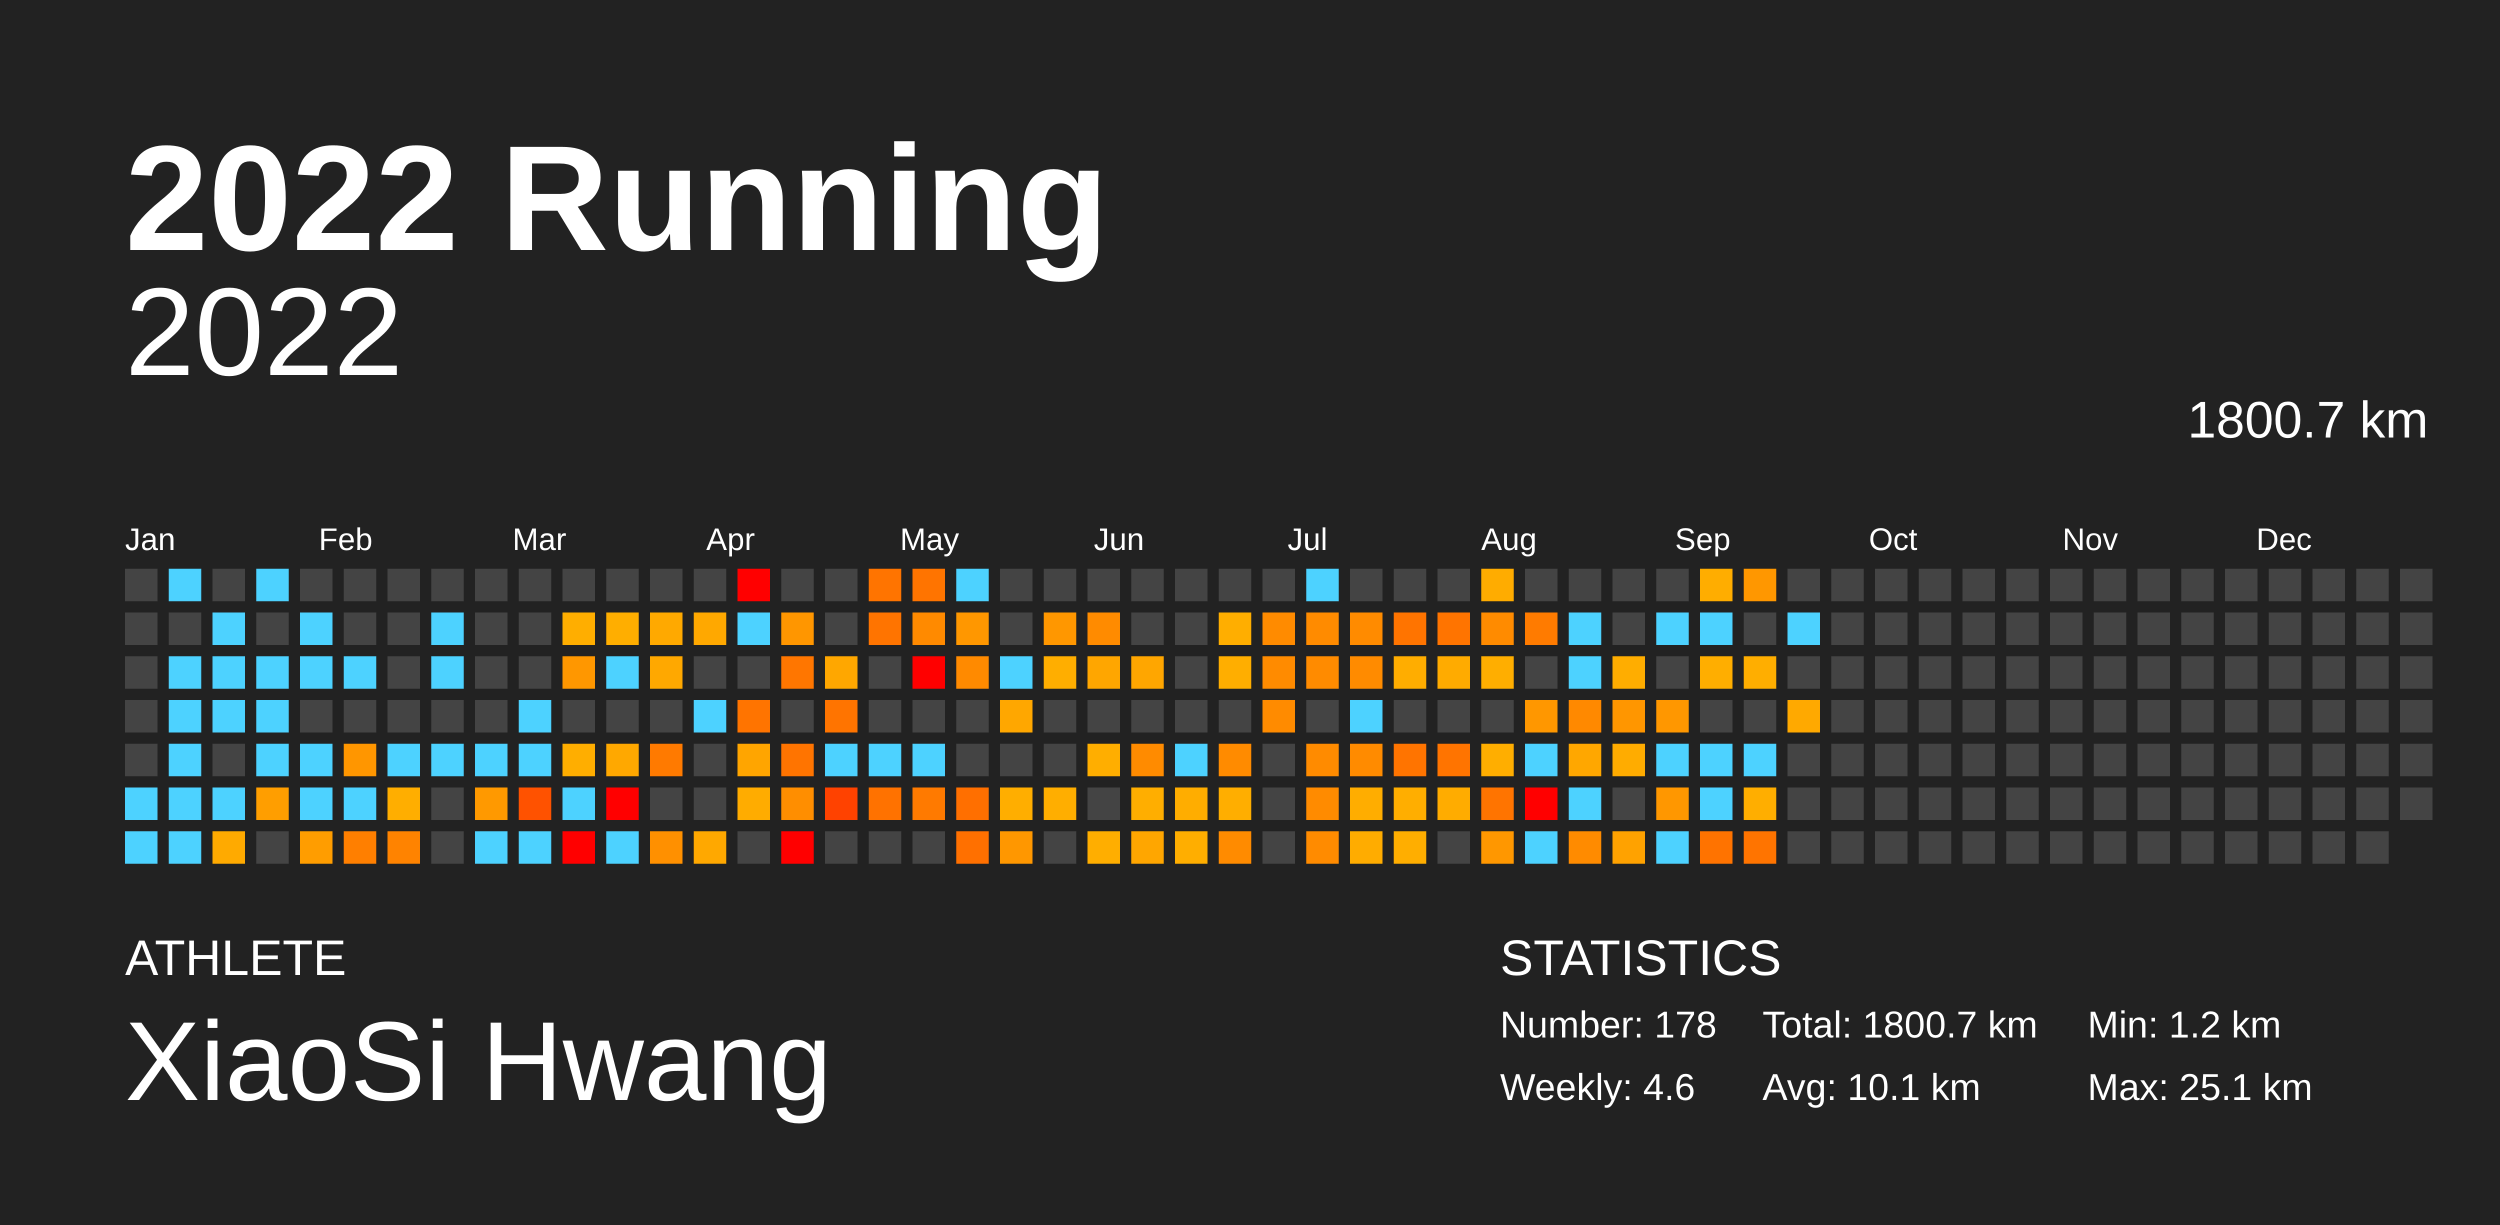
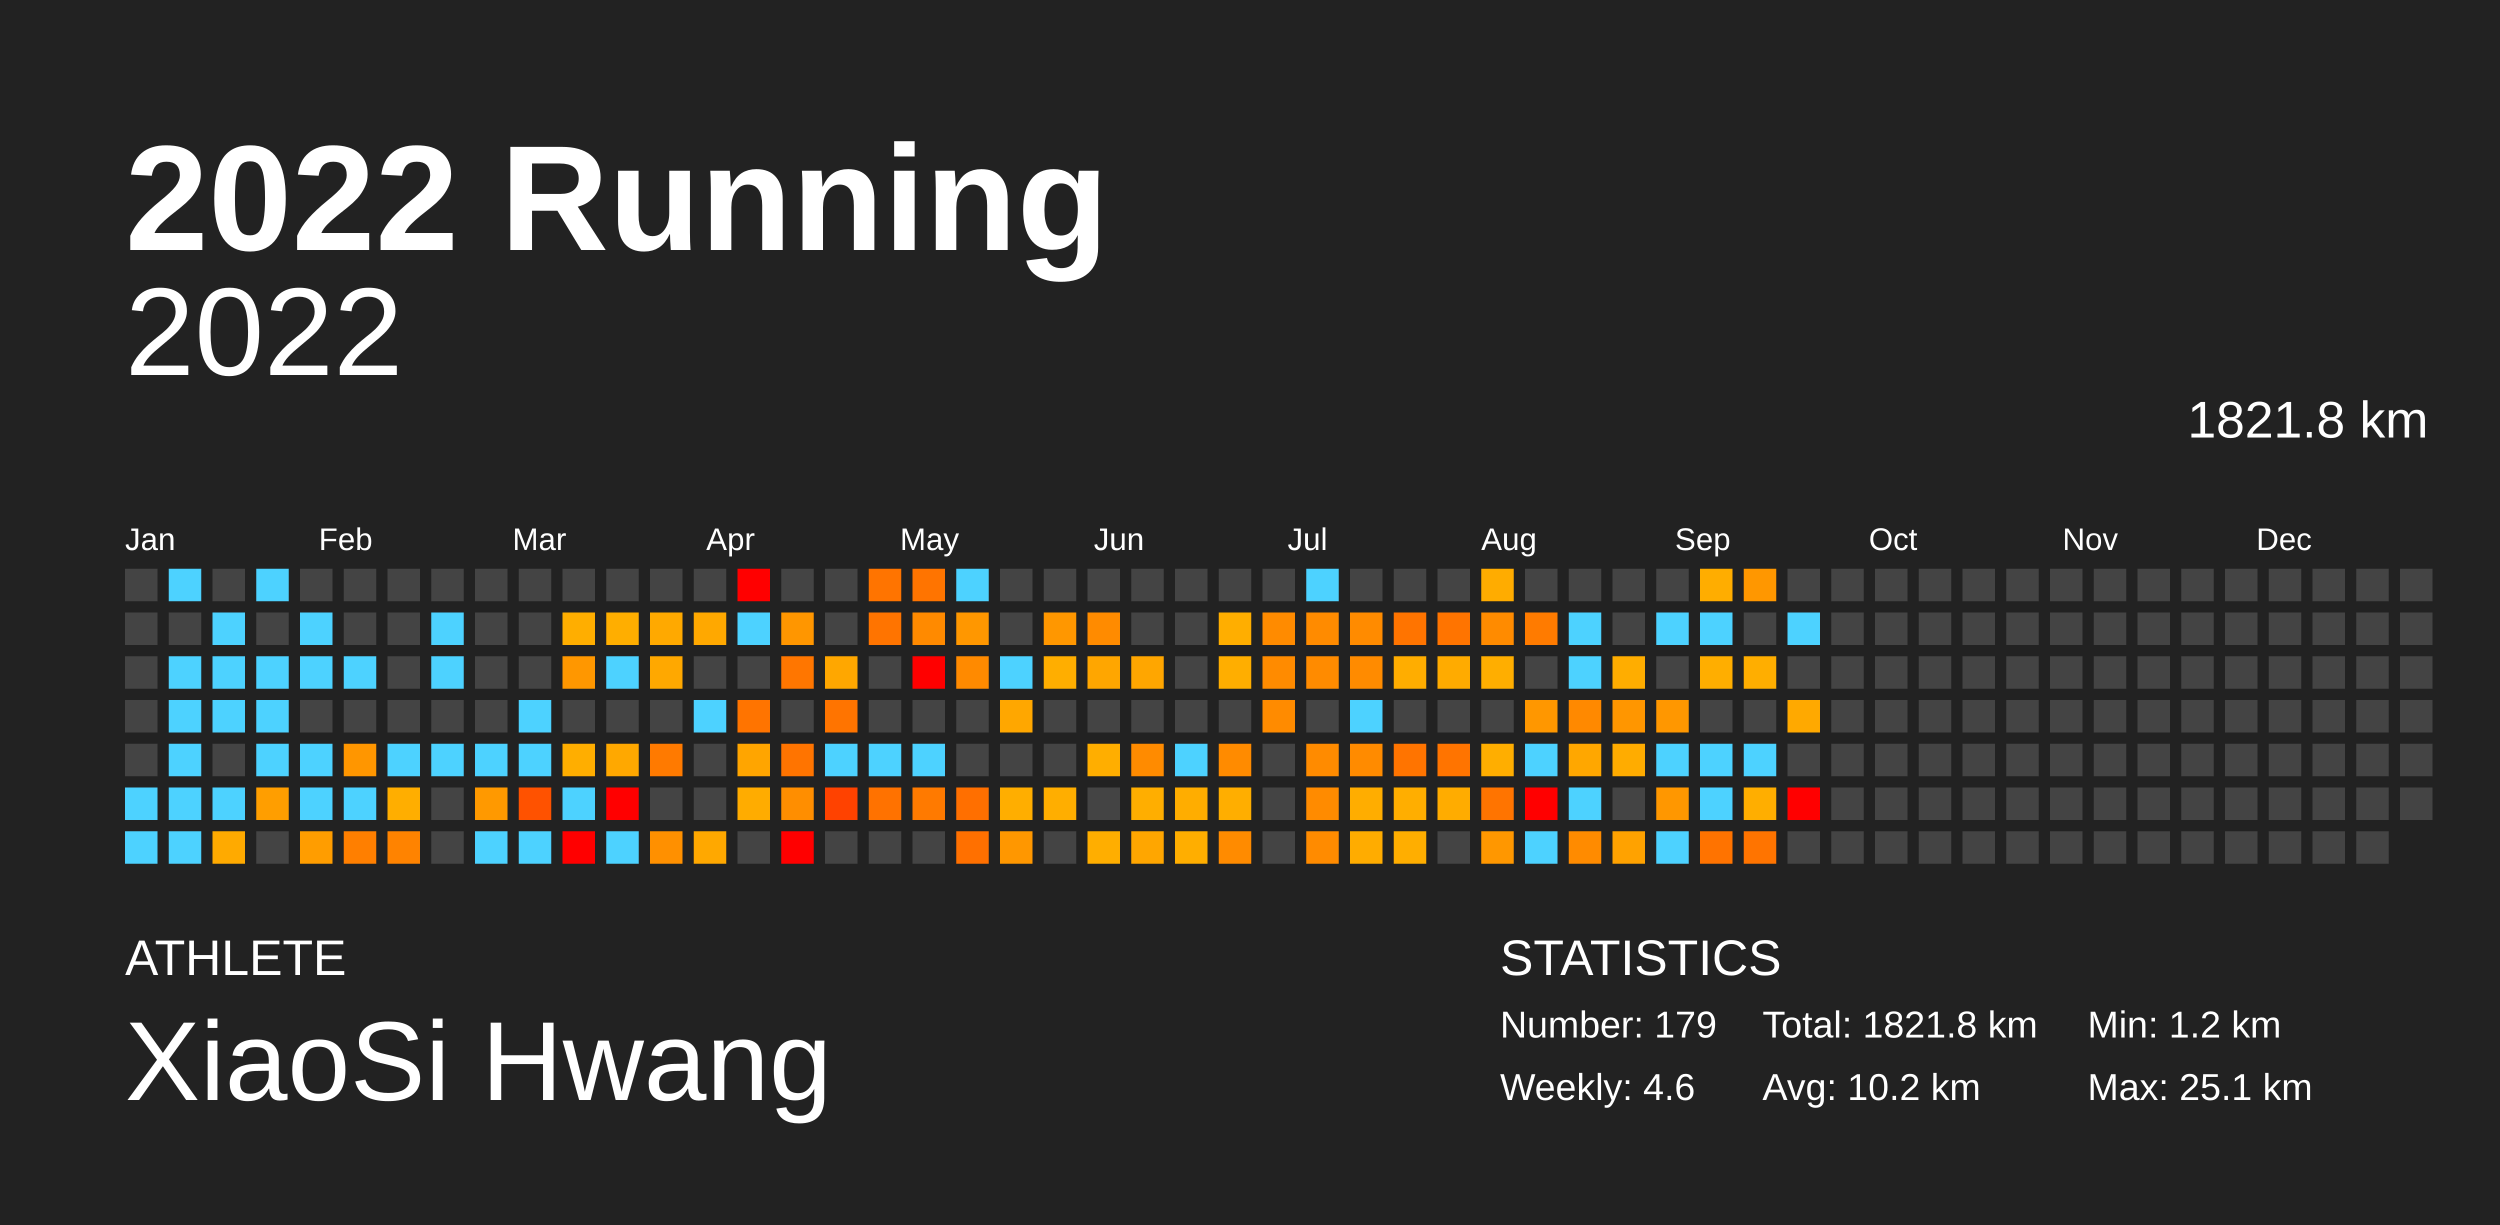
<svg xmlns="http://www.w3.org/2000/svg" baseProfile="full" height="98mm" version="1.1" viewBox="0,0,200,98" width="200mm">
  <defs />
  <rect fill="#222222" height="98" width="200" x="0" y="0" />
  <text fill="#FFFFFF" style="font-size:12px; font-family:Arial; font-weight:bold;" x="10" y="20">2022 Running</text>
  <text fill="#FFFFFF" style="font-size:4px; font-family:Arial" x="10" y="78">ATHLETE</text>
  <text fill="#FFFFFF" style="font-size:9px; font-family:Arial" x="10" y="88">XiaoSi Hwang</text>
  <text fill="#FFFFFF" style="font-size:4px; font-family:Arial" x="120" y="78">STATISTICS</text>
-   <text fill="#FFFFFF" style="font-size:3px; font-family:Arial" x="120" y="83">Number: 178</text>
+   <text fill="#FFFFFF" style="font-size:3px; font-family:Arial" x="120" y="83">Number: 179</text>
  <text fill="#FFFFFF" style="font-size:3px; font-family:Arial" x="120" y="88">Weekly: 4.6</text>
-   <text fill="#FFFFFF" style="font-size:3px; font-family:Arial" x="141" y="83">Total: 1800.7 km</text>
-   <text fill="#FFFFFF" style="font-size:3px; font-family:Arial" x="141" y="88">Avg: 10.1 km</text>
+   <text fill="#FFFFFF" style="font-size:3px; font-family:Arial" x="141" y="83">Total: 1821.8 km</text>
+   <text fill="#FFFFFF" style="font-size:3px; font-family:Arial" x="141" y="88">Avg: 10.2 km</text>
  <text fill="#FFFFFF" style="font-size:3px; font-family:Arial" x="167" y="83">Min: 1.2 km</text>
  <text fill="#FFFFFF" style="font-size:3px; font-family:Arial" x="167" y="88">Max: 25.1 km</text>
  <text alignment-baseline="hanging" fill="#FFFFFF" style="font-size:10.0px; font-family:Arial;" x="10" y="30">2022</text>
-   <text alignment-baseline="hanging" fill="#FFFFFF" style="font-size:4.125px; font-family:Arial;" x="175" y="35">1800.7 km</text>
+   <text alignment-baseline="hanging" fill="#FFFFFF" style="font-size:4.125px; font-family:Arial;" x="175" y="35">1821.8 km</text>
  <text fill="#FFFFFF" style="font-size:2.5px; font-family:Arial" x="10.0" y="44">Jan</text>
  <text fill="#FFFFFF" style="font-size:2.5px; font-family:Arial" x="25.5" y="44">Feb</text>
  <text fill="#FFFFFF" style="font-size:2.5px; font-family:Arial" x="41.0" y="44">Mar</text>
  <text fill="#FFFFFF" style="font-size:2.5px; font-family:Arial" x="56.5" y="44">Apr</text>
  <text fill="#FFFFFF" style="font-size:2.5px; font-family:Arial" x="72.0" y="44">May</text>
  <text fill="#FFFFFF" style="font-size:2.5px; font-family:Arial" x="87.5" y="44">Jun</text>
  <text fill="#FFFFFF" style="font-size:2.5px; font-family:Arial" x="103.0" y="44">Jul</text>
  <text fill="#FFFFFF" style="font-size:2.5px; font-family:Arial" x="118.5" y="44">Aug</text>
  <text fill="#FFFFFF" style="font-size:2.5px; font-family:Arial" x="134.0" y="44">Sep</text>
  <text fill="#FFFFFF" style="font-size:2.5px; font-family:Arial" x="149.5" y="44">Oct</text>
  <text fill="#FFFFFF" style="font-size:2.5px; font-family:Arial" x="165.0" y="44">Nov</text>
  <text fill="#FFFFFF" style="font-size:2.5px; font-family:Arial" x="180.5" y="44">Dec</text>
  <rect fill="#444444" height="2.6" width="2.6" x="10.0" y="45.5" />
  <rect fill="#444444" height="2.6" width="2.6" x="10.0" y="49.0" />
  <rect fill="#444444" height="2.6" width="2.6" x="10.0" y="52.5" />
  <rect fill="#444444" height="2.6" width="2.6" x="10.0" y="56.0" />
  <rect fill="#444444" height="2.6" width="2.6" x="10.0" y="59.5" />
  <rect fill="#4dd2ff" height="2.6" width="2.6" x="10.0" y="63.0" />
  <rect fill="#4dd2ff" height="2.6" width="2.6" x="10.0" y="66.5" />
  <rect fill="#4dd2ff" height="2.6" width="2.6" x="13.5" y="45.5" />
  <rect fill="#444444" height="2.6" width="2.6" x="13.5" y="49.0" />
  <rect fill="#4dd2ff" height="2.6" width="2.6" x="13.5" y="52.5" />
  <rect fill="#4dd2ff" height="2.6" width="2.6" x="13.5" y="56.0" />
  <rect fill="#4dd2ff" height="2.6" width="2.6" x="13.5" y="59.5" />
  <rect fill="#4dd2ff" height="2.6" width="2.6" x="13.5" y="63.0" />
  <rect fill="#4dd2ff" height="2.6" width="2.6" x="13.5" y="66.5" />
  <rect fill="#444444" height="2.6" width="2.6" x="17.0" y="45.5" />
  <rect fill="#4dd2ff" height="2.6" width="2.6" x="17.0" y="49.0" />
  <rect fill="#4dd2ff" height="2.6" width="2.6" x="17.0" y="52.5" />
  <rect fill="#4dd2ff" height="2.6" width="2.6" x="17.0" y="56.0" />
  <rect fill="#444444" height="2.6" width="2.6" x="17.0" y="59.5" />
  <rect fill="#4dd2ff" height="2.6" width="2.6" x="17.0" y="63.0" />
  <rect fill="#ffaa00" height="2.6" width="2.6" x="17.0" y="66.5" />
  <rect fill="#4dd2ff" height="2.6" width="2.6" x="20.5" y="45.5" />
  <rect fill="#444444" height="2.6" width="2.6" x="20.5" y="49.0" />
  <rect fill="#4dd2ff" height="2.6" width="2.6" x="20.5" y="52.5" />
  <rect fill="#4dd2ff" height="2.6" width="2.6" x="20.5" y="56.0" />
  <rect fill="#4dd2ff" height="2.6" width="2.6" x="20.5" y="59.5" />
  <rect fill="#ff9e00" height="2.6" width="2.6" x="20.5" y="63.0" />
  <rect fill="#444444" height="2.6" width="2.6" x="20.5" y="66.5" />
  <rect fill="#444444" height="2.6" width="2.6" x="24.0" y="45.5" />
  <rect fill="#4dd2ff" height="2.6" width="2.6" x="24.0" y="49.0" />
  <rect fill="#4dd2ff" height="2.6" width="2.6" x="24.0" y="52.5" />
  <rect fill="#444444" height="2.6" width="2.6" x="24.0" y="56.0" />
  <rect fill="#4dd2ff" height="2.6" width="2.6" x="24.0" y="59.5" />
  <rect fill="#4dd2ff" height="2.6" width="2.6" x="24.0" y="63.0" />
  <rect fill="#ff9d00" height="2.6" width="2.6" x="24.0" y="66.5" />
  <rect fill="#444444" height="2.6" width="2.6" x="27.5" y="45.5" />
  <rect fill="#444444" height="2.6" width="2.6" x="27.5" y="49.0" />
  <rect fill="#4dd2ff" height="2.6" width="2.6" x="27.5" y="52.5" />
  <rect fill="#444444" height="2.6" width="2.6" x="27.5" y="56.0" />
  <rect fill="#ff9600" height="2.6" width="2.6" x="27.5" y="59.5" />
  <rect fill="#4dd2ff" height="2.6" width="2.6" x="27.5" y="63.0" />
  <rect fill="#ff7f00" height="2.6" width="2.6" x="27.5" y="66.5" />
  <rect fill="#444444" height="2.6" width="2.6" x="31.0" y="45.5" />
  <rect fill="#444444" height="2.6" width="2.6" x="31.0" y="49.0" />
  <rect fill="#444444" height="2.6" width="2.6" x="31.0" y="52.5" />
  <rect fill="#444444" height="2.6" width="2.6" x="31.0" y="56.0" />
  <rect fill="#4dd2ff" height="2.6" width="2.6" x="31.0" y="59.5" />
  <rect fill="#ffae00" height="2.6" width="2.6" x="31.0" y="63.0" />
  <rect fill="#ff8300" height="2.6" width="2.6" x="31.0" y="66.5" />
  <rect fill="#444444" height="2.6" width="2.6" x="34.5" y="45.5" />
  <rect fill="#4dd2ff" height="2.6" width="2.6" x="34.5" y="49.0" />
  <rect fill="#4dd2ff" height="2.6" width="2.6" x="34.5" y="52.5" />
  <rect fill="#444444" height="2.6" width="2.6" x="34.5" y="56.0" />
  <rect fill="#4dd2ff" height="2.6" width="2.6" x="34.5" y="59.5" />
  <rect fill="#444444" height="2.6" width="2.6" x="34.5" y="63.0" />
  <rect fill="#444444" height="2.6" width="2.6" x="34.5" y="66.5" />
  <rect fill="#444444" height="2.6" width="2.6" x="38.0" y="45.5" />
  <rect fill="#444444" height="2.6" width="2.6" x="38.0" y="49.0" />
  <rect fill="#444444" height="2.6" width="2.6" x="38.0" y="52.5" />
  <rect fill="#444444" height="2.6" width="2.6" x="38.0" y="56.0" />
  <rect fill="#4dd2ff" height="2.6" width="2.6" x="38.0" y="59.5" />
  <rect fill="#ff9900" height="2.6" width="2.6" x="38.0" y="63.0" />
  <rect fill="#4dd2ff" height="2.6" width="2.6" x="38.0" y="66.5" />
  <rect fill="#444444" height="2.6" width="2.6" x="41.5" y="45.5" />
  <rect fill="#444444" height="2.6" width="2.6" x="41.5" y="49.0" />
  <rect fill="#444444" height="2.6" width="2.6" x="41.5" y="52.5" />
  <rect fill="#4dd2ff" height="2.6" width="2.6" x="41.5" y="56.0" />
  <rect fill="#4dd2ff" height="2.6" width="2.6" x="41.5" y="59.5" />
  <rect fill="#ff5200" height="2.6" width="2.6" x="41.5" y="63.0" />
  <rect fill="#4dd2ff" height="2.6" width="2.6" x="41.5" y="66.5" />
  <rect fill="#444444" height="2.6" width="2.6" x="45.0" y="45.5" />
  <rect fill="#ffae00" height="2.6" width="2.6" x="45.0" y="49.0" />
  <rect fill="#ff9700" height="2.6" width="2.6" x="45.0" y="52.5" />
  <rect fill="#444444" height="2.6" width="2.6" x="45.0" y="56.0" />
  <rect fill="#ffae00" height="2.6" width="2.6" x="45.0" y="59.5" />
  <rect fill="#4dd2ff" height="2.6" width="2.6" x="45.0" y="63.0" />
  <rect fill="red" height="2.6" width="2.6" x="45.0" y="66.5" />
  <rect fill="#444444" height="2.6" width="2.6" x="48.5" y="45.5" />
  <rect fill="#ffae00" height="2.6" width="2.6" x="48.5" y="49.0" />
  <rect fill="#4dd2ff" height="2.6" width="2.6" x="48.5" y="52.5" />
  <rect fill="#444444" height="2.6" width="2.6" x="48.5" y="56.0" />
  <rect fill="#ffa800" height="2.6" width="2.6" x="48.5" y="59.5" />
  <rect fill="red" height="2.6" width="2.6" x="48.5" y="63.0" />
  <rect fill="#4dd2ff" height="2.6" width="2.6" x="48.5" y="66.5" />
  <rect fill="#444444" height="2.6" width="2.6" x="52.0" y="45.5" />
  <rect fill="#ffa900" height="2.6" width="2.6" x="52.0" y="49.0" />
  <rect fill="#ffa800" height="2.6" width="2.6" x="52.0" y="52.5" />
  <rect fill="#444444" height="2.6" width="2.6" x="52.0" y="56.0" />
  <rect fill="#ff7a00" height="2.6" width="2.6" x="52.0" y="59.5" />
  <rect fill="#444444" height="2.6" width="2.6" x="52.0" y="63.0" />
  <rect fill="#ff9000" height="2.6" width="2.6" x="52.0" y="66.5" />
  <rect fill="#444444" height="2.6" width="2.6" x="55.5" y="45.5" />
  <rect fill="#ffa800" height="2.6" width="2.6" x="55.5" y="49.0" />
  <rect fill="#444444" height="2.6" width="2.6" x="55.5" y="52.5" />
  <rect fill="#4dd2ff" height="2.6" width="2.6" x="55.5" y="56.0" />
  <rect fill="#444444" height="2.6" width="2.6" x="55.5" y="59.5" />
  <rect fill="#444444" height="2.6" width="2.6" x="55.5" y="63.0" />
  <rect fill="#ffa800" height="2.6" width="2.6" x="55.5" y="66.5" />
  <rect fill="red" height="2.6" width="2.6" x="59.0" y="45.5" />
  <rect fill="#4dd2ff" height="2.6" width="2.6" x="59.0" y="49.0" />
  <rect fill="#444444" height="2.6" width="2.6" x="59.0" y="52.5" />
  <rect fill="#ff7400" height="2.6" width="2.6" x="59.0" y="56.0" />
  <rect fill="#ffa500" height="2.6" width="2.6" x="59.0" y="59.5" />
  <rect fill="#ffac00" height="2.6" width="2.6" x="59.0" y="63.0" />
  <rect fill="#444444" height="2.6" width="2.6" x="59.0" y="66.5" />
  <rect fill="#444444" height="2.6" width="2.6" x="62.5" y="45.5" />
  <rect fill="#ff9600" height="2.6" width="2.6" x="62.5" y="49.0" />
  <rect fill="#ff7600" height="2.6" width="2.6" x="62.5" y="52.5" />
  <rect fill="#444444" height="2.6" width="2.6" x="62.5" y="56.0" />
  <rect fill="#ff7400" height="2.6" width="2.6" x="62.5" y="59.5" />
  <rect fill="#ff8e00" height="2.6" width="2.6" x="62.5" y="63.0" />
  <rect fill="red" height="2.6" width="2.6" x="62.5" y="66.5" />
  <rect fill="#444444" height="2.6" width="2.6" x="66.0" y="45.5" />
  <rect fill="#444444" height="2.6" width="2.6" x="66.0" y="49.0" />
  <rect fill="#ffa700" height="2.6" width="2.6" x="66.0" y="52.5" />
  <rect fill="#ff7400" height="2.6" width="2.6" x="66.0" y="56.0" />
  <rect fill="#4dd2ff" height="2.6" width="2.6" x="66.0" y="59.5" />
  <rect fill="#ff4200" height="2.6" width="2.6" x="66.0" y="63.0" />
  <rect fill="#444444" height="2.6" width="2.6" x="66.0" y="66.5" />
  <rect fill="#ff7400" height="2.6" width="2.6" x="69.5" y="45.5" />
  <rect fill="#ff7400" height="2.6" width="2.6" x="69.5" y="49.0" />
  <rect fill="#444444" height="2.6" width="2.6" x="69.5" y="52.5" />
  <rect fill="#444444" height="2.6" width="2.6" x="69.5" y="56.0" />
  <rect fill="#4dd2ff" height="2.6" width="2.6" x="69.5" y="59.5" />
  <rect fill="#ff7200" height="2.6" width="2.6" x="69.5" y="63.0" />
  <rect fill="#444444" height="2.6" width="2.6" x="69.5" y="66.5" />
  <rect fill="#ff7400" height="2.6" width="2.6" x="73.0" y="45.5" />
  <rect fill="#ff8a00" height="2.6" width="2.6" x="73.0" y="49.0" />
  <rect fill="red" height="2.6" width="2.6" x="73.0" y="52.5" />
  <rect fill="#444444" height="2.6" width="2.6" x="73.0" y="56.0" />
  <rect fill="#4dd2ff" height="2.6" width="2.6" x="73.0" y="59.5" />
  <rect fill="#ff7a00" height="2.6" width="2.6" x="73.0" y="63.0" />
  <rect fill="#444444" height="2.6" width="2.6" x="73.0" y="66.5" />
  <rect fill="#4dd2ff" height="2.6" width="2.6" x="76.5" y="45.5" />
  <rect fill="#ff9700" height="2.6" width="2.6" x="76.5" y="49.0" />
  <rect fill="#ff8a00" height="2.6" width="2.6" x="76.5" y="52.5" />
  <rect fill="#444444" height="2.6" width="2.6" x="76.5" y="56.0" />
  <rect fill="#444444" height="2.6" width="2.6" x="76.5" y="59.5" />
  <rect fill="#ff6f00" height="2.6" width="2.6" x="76.5" y="63.0" />
  <rect fill="#ff7000" height="2.6" width="2.6" x="76.5" y="66.5" />
  <rect fill="#444444" height="2.6" width="2.6" x="80.0" y="45.5" />
  <rect fill="#444444" height="2.6" width="2.6" x="80.0" y="49.0" />
  <rect fill="#4dd2ff" height="2.6" width="2.6" x="80.0" y="52.5" />
  <rect fill="#ffa700" height="2.6" width="2.6" x="80.0" y="56.0" />
  <rect fill="#444444" height="2.6" width="2.6" x="80.0" y="59.5" />
  <rect fill="#ffae00" height="2.6" width="2.6" x="80.0" y="63.0" />
  <rect fill="#ff9700" height="2.6" width="2.6" x="80.0" y="66.5" />
  <rect fill="#444444" height="2.6" width="2.6" x="83.5" y="45.5" />
  <rect fill="#ff9700" height="2.6" width="2.6" x="83.5" y="49.0" />
  <rect fill="#ffae00" height="2.6" width="2.6" x="83.5" y="52.5" />
  <rect fill="#444444" height="2.6" width="2.6" x="83.5" y="56.0" />
  <rect fill="#444444" height="2.6" width="2.6" x="83.5" y="59.5" />
  <rect fill="#ffae00" height="2.6" width="2.6" x="83.5" y="63.0" />
  <rect fill="#444444" height="2.6" width="2.6" x="83.5" y="66.5" />
  <rect fill="#444444" height="2.6" width="2.6" x="87.0" y="45.5" />
  <rect fill="#ff8b00" height="2.6" width="2.6" x="87.0" y="49.0" />
  <rect fill="#ffa600" height="2.6" width="2.6" x="87.0" y="52.5" />
  <rect fill="#444444" height="2.6" width="2.6" x="87.0" y="56.0" />
  <rect fill="#ffae00" height="2.6" width="2.6" x="87.0" y="59.5" />
  <rect fill="#444444" height="2.6" width="2.6" x="87.0" y="63.0" />
  <rect fill="#ffae00" height="2.6" width="2.6" x="87.0" y="66.5" />
  <rect fill="#444444" height="2.6" width="2.6" x="90.5" y="45.5" />
  <rect fill="#444444" height="2.6" width="2.6" x="90.5" y="49.0" />
  <rect fill="#ffa600" height="2.6" width="2.6" x="90.5" y="52.5" />
  <rect fill="#444444" height="2.6" width="2.6" x="90.5" y="56.0" />
  <rect fill="#ff8b00" height="2.6" width="2.6" x="90.5" y="59.5" />
  <rect fill="#ffae00" height="2.6" width="2.6" x="90.5" y="63.0" />
  <rect fill="#ffa600" height="2.6" width="2.6" x="90.5" y="66.5" />
  <rect fill="#444444" height="2.6" width="2.6" x="94.0" y="45.5" />
  <rect fill="#444444" height="2.6" width="2.6" x="94.0" y="49.0" />
  <rect fill="#444444" height="2.6" width="2.6" x="94.0" y="52.5" />
  <rect fill="#444444" height="2.6" width="2.6" x="94.0" y="56.0" />
  <rect fill="#4dd2ff" height="2.6" width="2.6" x="94.0" y="59.5" />
  <rect fill="#ffad00" height="2.6" width="2.6" x="94.0" y="63.0" />
  <rect fill="#ffae00" height="2.6" width="2.6" x="94.0" y="66.5" />
  <rect fill="#444444" height="2.6" width="2.6" x="97.5" y="45.5" />
  <rect fill="#ffae00" height="2.6" width="2.6" x="97.5" y="49.0" />
  <rect fill="#ffae00" height="2.6" width="2.6" x="97.5" y="52.5" />
  <rect fill="#444444" height="2.6" width="2.6" x="97.5" y="56.0" />
  <rect fill="#ff8b00" height="2.6" width="2.6" x="97.5" y="59.5" />
  <rect fill="#ffae00" height="2.6" width="2.6" x="97.5" y="63.0" />
  <rect fill="#ff8b00" height="2.6" width="2.6" x="97.5" y="66.5" />
  <rect fill="#444444" height="2.6" width="2.6" x="101.0" y="45.5" />
  <rect fill="#ff8b00" height="2.6" width="2.6" x="101.0" y="49.0" />
  <rect fill="#ff8b00" height="2.6" width="2.6" x="101.0" y="52.5" />
  <rect fill="#ff8b00" height="2.6" width="2.6" x="101.0" y="56.0" />
  <rect fill="#444444" height="2.6" width="2.6" x="101.0" y="59.5" />
  <rect fill="#444444" height="2.6" width="2.6" x="101.0" y="63.0" />
  <rect fill="#444444" height="2.6" width="2.6" x="101.0" y="66.5" />
  <rect fill="#4dd2ff" height="2.6" width="2.6" x="104.5" y="45.5" />
  <rect fill="#ff8b00" height="2.6" width="2.6" x="104.5" y="49.0" />
  <rect fill="#ff8b00" height="2.6" width="2.6" x="104.5" y="52.5" />
  <rect fill="#444444" height="2.6" width="2.6" x="104.5" y="56.0" />
  <rect fill="#ff8b00" height="2.6" width="2.6" x="104.5" y="59.5" />
  <rect fill="#ff8b00" height="2.6" width="2.6" x="104.5" y="63.0" />
  <rect fill="#ff8b00" height="2.6" width="2.6" x="104.5" y="66.5" />
  <rect fill="#444444" height="2.6" width="2.6" x="108.0" y="45.5" />
  <rect fill="#ff8b00" height="2.6" width="2.6" x="108.0" y="49.0" />
  <rect fill="#ff8b00" height="2.6" width="2.6" x="108.0" y="52.5" />
  <rect fill="#4dd2ff" height="2.6" width="2.6" x="108.0" y="56.0" />
  <rect fill="#ff8b00" height="2.6" width="2.6" x="108.0" y="59.5" />
  <rect fill="#ffad00" height="2.6" width="2.6" x="108.0" y="63.0" />
  <rect fill="#ffac00" height="2.6" width="2.6" x="108.0" y="66.5" />
  <rect fill="#444444" height="2.6" width="2.6" x="111.5" y="45.5" />
  <rect fill="#ff7400" height="2.6" width="2.6" x="111.5" y="49.0" />
  <rect fill="#ffad00" height="2.6" width="2.6" x="111.5" y="52.5" />
  <rect fill="#444444" height="2.6" width="2.6" x="111.5" y="56.0" />
  <rect fill="#ff7400" height="2.6" width="2.6" x="111.5" y="59.5" />
  <rect fill="#ffae00" height="2.6" width="2.6" x="111.5" y="63.0" />
  <rect fill="#ffae00" height="2.6" width="2.6" x="111.5" y="66.5" />
  <rect fill="#444444" height="2.6" width="2.6" x="115.0" y="45.5" />
  <rect fill="#ff7400" height="2.6" width="2.6" x="115.0" y="49.0" />
  <rect fill="#ffab00" height="2.6" width="2.6" x="115.0" y="52.5" />
  <rect fill="#444444" height="2.6" width="2.6" x="115.0" y="56.0" />
  <rect fill="#ff7400" height="2.6" width="2.6" x="115.0" y="59.5" />
  <rect fill="#ffac00" height="2.6" width="2.6" x="115.0" y="63.0" />
  <rect fill="#444444" height="2.6" width="2.6" x="115.0" y="66.5" />
  <rect fill="#ffac00" height="2.6" width="2.6" x="118.5" y="45.5" />
  <rect fill="#ff8b00" height="2.6" width="2.6" x="118.5" y="49.0" />
  <rect fill="#ffae00" height="2.6" width="2.6" x="118.5" y="52.5" />
  <rect fill="#444444" height="2.6" width="2.6" x="118.5" y="56.0" />
  <rect fill="#ffae00" height="2.6" width="2.6" x="118.5" y="59.5" />
  <rect fill="#ff7400" height="2.6" width="2.6" x="118.5" y="63.0" />
  <rect fill="#ff9700" height="2.6" width="2.6" x="118.5" y="66.5" />
  <rect fill="#444444" height="2.6" width="2.6" x="122.0" y="45.5" />
  <rect fill="#ff7b00" height="2.6" width="2.6" x="122.0" y="49.0" />
  <rect fill="#444444" height="2.6" width="2.6" x="122.0" y="52.5" />
  <rect fill="#ff9700" height="2.6" width="2.6" x="122.0" y="56.0" />
  <rect fill="#4dd2ff" height="2.6" width="2.6" x="122.0" y="59.5" />
  <rect fill="red" height="2.6" width="2.6" x="122.0" y="63.0" />
  <rect fill="#4dd2ff" height="2.6" width="2.6" x="122.0" y="66.5" />
  <rect fill="#444444" height="2.6" width="2.6" x="125.5" y="45.5" />
  <rect fill="#4dd2ff" height="2.6" width="2.6" x="125.5" y="49.0" />
  <rect fill="#4dd2ff" height="2.6" width="2.6" x="125.5" y="52.5" />
  <rect fill="#ff8900" height="2.6" width="2.6" x="125.5" y="56.0" />
  <rect fill="#ffa700" height="2.6" width="2.6" x="125.5" y="59.5" />
  <rect fill="#4dd2ff" height="2.6" width="2.6" x="125.5" y="63.0" />
  <rect fill="#ff8b00" height="2.6" width="2.6" x="125.5" y="66.5" />
  <rect fill="#444444" height="2.6" width="2.6" x="129.0" y="45.5" />
  <rect fill="#444444" height="2.6" width="2.6" x="129.0" y="49.0" />
  <rect fill="#ffad00" height="2.6" width="2.6" x="129.0" y="52.5" />
  <rect fill="#ff9600" height="2.6" width="2.6" x="129.0" y="56.0" />
  <rect fill="#ffac00" height="2.6" width="2.6" x="129.0" y="59.5" />
  <rect fill="#444444" height="2.6" width="2.6" x="129.0" y="63.0" />
  <rect fill="#ffa200" height="2.6" width="2.6" x="129.0" y="66.5" />
  <rect fill="#444444" height="2.6" width="2.6" x="132.5" y="45.5" />
  <rect fill="#4dd2ff" height="2.6" width="2.6" x="132.5" y="49.0" />
  <rect fill="#444444" height="2.6" width="2.6" x="132.5" y="52.5" />
  <rect fill="#ff9700" height="2.6" width="2.6" x="132.5" y="56.0" />
  <rect fill="#4dd2ff" height="2.6" width="2.6" x="132.5" y="59.5" />
  <rect fill="#ff9700" height="2.6" width="2.6" x="132.5" y="63.0" />
  <rect fill="#4dd2ff" height="2.6" width="2.6" x="132.5" y="66.5" />
  <rect fill="#ffad00" height="2.6" width="2.6" x="136.0" y="45.5" />
  <rect fill="#4dd2ff" height="2.6" width="2.6" x="136.0" y="49.0" />
  <rect fill="#ffae00" height="2.6" width="2.6" x="136.0" y="52.5" />
  <rect fill="#444444" height="2.6" width="2.6" x="136.0" y="56.0" />
  <rect fill="#4dd2ff" height="2.6" width="2.6" x="136.0" y="59.5" />
  <rect fill="#4dd2ff" height="2.6" width="2.6" x="136.0" y="63.0" />
  <rect fill="#ff7300" height="2.6" width="2.6" x="136.0" y="66.5" />
  <rect fill="#ff9700" height="2.6" width="2.6" x="139.5" y="45.5" />
  <rect fill="#444444" height="2.6" width="2.6" x="139.5" y="49.0" />
  <rect fill="#ffae00" height="2.6" width="2.6" x="139.5" y="52.5" />
  <rect fill="#444444" height="2.6" width="2.6" x="139.5" y="56.0" />
  <rect fill="#4dd2ff" height="2.6" width="2.6" x="139.5" y="59.5" />
  <rect fill="#ffae00" height="2.6" width="2.6" x="139.5" y="63.0" />
  <rect fill="#ff7400" height="2.6" width="2.6" x="139.5" y="66.5" />
  <rect fill="#444444" height="2.6" width="2.6" x="143.0" y="45.5" />
  <rect fill="#4dd2ff" height="2.6" width="2.6" x="143.0" y="49.0" />
  <rect fill="#444444" height="2.6" width="2.6" x="143.0" y="52.5" />
  <rect fill="#ffa900" height="2.6" width="2.6" x="143.0" y="56.0" />
  <rect fill="#444444" height="2.6" width="2.6" x="143.0" y="59.5" />
-   <rect fill="#444444" height="2.6" width="2.6" x="143.0" y="63.0" />
+   <rect fill="red" height="2.6" width="2.6" x="143.0" y="63.0" />
  <rect fill="#444444" height="2.6" width="2.6" x="143.0" y="66.5" />
  <rect fill="#444444" height="2.6" width="2.6" x="146.5" y="45.5" />
  <rect fill="#444444" height="2.6" width="2.6" x="146.5" y="49.0" />
  <rect fill="#444444" height="2.6" width="2.6" x="146.5" y="52.5" />
  <rect fill="#444444" height="2.6" width="2.6" x="146.5" y="56.0" />
  <rect fill="#444444" height="2.6" width="2.6" x="146.5" y="59.5" />
  <rect fill="#444444" height="2.6" width="2.6" x="146.5" y="63.0" />
  <rect fill="#444444" height="2.6" width="2.6" x="146.5" y="66.5" />
  <rect fill="#444444" height="2.6" width="2.6" x="150.0" y="45.5" />
  <rect fill="#444444" height="2.6" width="2.6" x="150.0" y="49.0" />
  <rect fill="#444444" height="2.6" width="2.6" x="150.0" y="52.5" />
  <rect fill="#444444" height="2.6" width="2.6" x="150.0" y="56.0" />
  <rect fill="#444444" height="2.6" width="2.6" x="150.0" y="59.5" />
  <rect fill="#444444" height="2.6" width="2.6" x="150.0" y="63.0" />
  <rect fill="#444444" height="2.6" width="2.6" x="150.0" y="66.5" />
  <rect fill="#444444" height="2.6" width="2.6" x="153.5" y="45.5" />
  <rect fill="#444444" height="2.6" width="2.6" x="153.5" y="49.0" />
  <rect fill="#444444" height="2.6" width="2.6" x="153.5" y="52.5" />
  <rect fill="#444444" height="2.6" width="2.6" x="153.5" y="56.0" />
  <rect fill="#444444" height="2.6" width="2.6" x="153.5" y="59.5" />
  <rect fill="#444444" height="2.6" width="2.6" x="153.5" y="63.0" />
  <rect fill="#444444" height="2.6" width="2.6" x="153.5" y="66.5" />
  <rect fill="#444444" height="2.6" width="2.6" x="157.0" y="45.5" />
  <rect fill="#444444" height="2.6" width="2.6" x="157.0" y="49.0" />
  <rect fill="#444444" height="2.6" width="2.6" x="157.0" y="52.5" />
  <rect fill="#444444" height="2.6" width="2.6" x="157.0" y="56.0" />
  <rect fill="#444444" height="2.6" width="2.6" x="157.0" y="59.5" />
  <rect fill="#444444" height="2.6" width="2.6" x="157.0" y="63.0" />
  <rect fill="#444444" height="2.6" width="2.6" x="157.0" y="66.5" />
  <rect fill="#444444" height="2.6" width="2.6" x="160.5" y="45.5" />
  <rect fill="#444444" height="2.6" width="2.6" x="160.5" y="49.0" />
  <rect fill="#444444" height="2.6" width="2.6" x="160.5" y="52.5" />
  <rect fill="#444444" height="2.6" width="2.6" x="160.5" y="56.0" />
  <rect fill="#444444" height="2.6" width="2.6" x="160.5" y="59.5" />
  <rect fill="#444444" height="2.6" width="2.6" x="160.5" y="63.0" />
  <rect fill="#444444" height="2.6" width="2.6" x="160.5" y="66.5" />
  <rect fill="#444444" height="2.6" width="2.6" x="164.0" y="45.5" />
  <rect fill="#444444" height="2.6" width="2.6" x="164.0" y="49.0" />
  <rect fill="#444444" height="2.6" width="2.6" x="164.0" y="52.5" />
  <rect fill="#444444" height="2.6" width="2.6" x="164.0" y="56.0" />
  <rect fill="#444444" height="2.6" width="2.6" x="164.0" y="59.5" />
  <rect fill="#444444" height="2.6" width="2.6" x="164.0" y="63.0" />
  <rect fill="#444444" height="2.6" width="2.6" x="164.0" y="66.5" />
  <rect fill="#444444" height="2.6" width="2.6" x="167.5" y="45.5" />
  <rect fill="#444444" height="2.6" width="2.6" x="167.5" y="49.0" />
  <rect fill="#444444" height="2.6" width="2.6" x="167.5" y="52.5" />
  <rect fill="#444444" height="2.6" width="2.6" x="167.5" y="56.0" />
  <rect fill="#444444" height="2.6" width="2.6" x="167.5" y="59.5" />
  <rect fill="#444444" height="2.6" width="2.6" x="167.5" y="63.0" />
  <rect fill="#444444" height="2.6" width="2.6" x="167.5" y="66.5" />
  <rect fill="#444444" height="2.6" width="2.6" x="171.0" y="45.5" />
  <rect fill="#444444" height="2.6" width="2.6" x="171.0" y="49.0" />
  <rect fill="#444444" height="2.6" width="2.6" x="171.0" y="52.5" />
  <rect fill="#444444" height="2.6" width="2.6" x="171.0" y="56.0" />
  <rect fill="#444444" height="2.6" width="2.6" x="171.0" y="59.5" />
  <rect fill="#444444" height="2.6" width="2.6" x="171.0" y="63.0" />
  <rect fill="#444444" height="2.6" width="2.6" x="171.0" y="66.5" />
  <rect fill="#444444" height="2.6" width="2.6" x="174.5" y="45.5" />
  <rect fill="#444444" height="2.6" width="2.6" x="174.5" y="49.0" />
  <rect fill="#444444" height="2.6" width="2.6" x="174.5" y="52.5" />
  <rect fill="#444444" height="2.6" width="2.6" x="174.5" y="56.0" />
  <rect fill="#444444" height="2.6" width="2.6" x="174.5" y="59.5" />
  <rect fill="#444444" height="2.6" width="2.6" x="174.5" y="63.0" />
  <rect fill="#444444" height="2.6" width="2.6" x="174.5" y="66.5" />
  <rect fill="#444444" height="2.6" width="2.6" x="178.0" y="45.5" />
  <rect fill="#444444" height="2.6" width="2.6" x="178.0" y="49.0" />
  <rect fill="#444444" height="2.6" width="2.6" x="178.0" y="52.5" />
  <rect fill="#444444" height="2.6" width="2.6" x="178.0" y="56.0" />
  <rect fill="#444444" height="2.6" width="2.6" x="178.0" y="59.5" />
  <rect fill="#444444" height="2.6" width="2.6" x="178.0" y="63.0" />
  <rect fill="#444444" height="2.6" width="2.6" x="178.0" y="66.5" />
  <rect fill="#444444" height="2.6" width="2.6" x="181.5" y="45.5" />
  <rect fill="#444444" height="2.6" width="2.6" x="181.5" y="49.0" />
  <rect fill="#444444" height="2.6" width="2.6" x="181.5" y="52.5" />
  <rect fill="#444444" height="2.6" width="2.6" x="181.5" y="56.0" />
  <rect fill="#444444" height="2.6" width="2.6" x="181.5" y="59.5" />
  <rect fill="#444444" height="2.6" width="2.6" x="181.5" y="63.0" />
  <rect fill="#444444" height="2.6" width="2.6" x="181.5" y="66.5" />
  <rect fill="#444444" height="2.6" width="2.6" x="185.0" y="45.5" />
  <rect fill="#444444" height="2.6" width="2.6" x="185.0" y="49.0" />
  <rect fill="#444444" height="2.6" width="2.6" x="185.0" y="52.5" />
  <rect fill="#444444" height="2.6" width="2.6" x="185.0" y="56.0" />
  <rect fill="#444444" height="2.6" width="2.6" x="185.0" y="59.5" />
  <rect fill="#444444" height="2.6" width="2.6" x="185.0" y="63.0" />
  <rect fill="#444444" height="2.6" width="2.6" x="185.0" y="66.5" />
  <rect fill="#444444" height="2.6" width="2.6" x="188.5" y="45.5" />
  <rect fill="#444444" height="2.6" width="2.6" x="188.5" y="49.0" />
  <rect fill="#444444" height="2.6" width="2.6" x="188.5" y="52.5" />
  <rect fill="#444444" height="2.6" width="2.6" x="188.5" y="56.0" />
  <rect fill="#444444" height="2.6" width="2.6" x="188.5" y="59.5" />
  <rect fill="#444444" height="2.6" width="2.6" x="188.5" y="63.0" />
  <rect fill="#444444" height="2.6" width="2.6" x="188.5" y="66.5" />
  <rect fill="#444444" height="2.6" width="2.6" x="192.0" y="45.5" />
  <rect fill="#444444" height="2.6" width="2.6" x="192.0" y="49.0" />
  <rect fill="#444444" height="2.6" width="2.6" x="192.0" y="52.5" />
  <rect fill="#444444" height="2.6" width="2.6" x="192.0" y="56.0" />
  <rect fill="#444444" height="2.6" width="2.6" x="192.0" y="59.5" />
  <rect fill="#444444" height="2.6" width="2.6" x="192.0" y="63.0" />
</svg>
